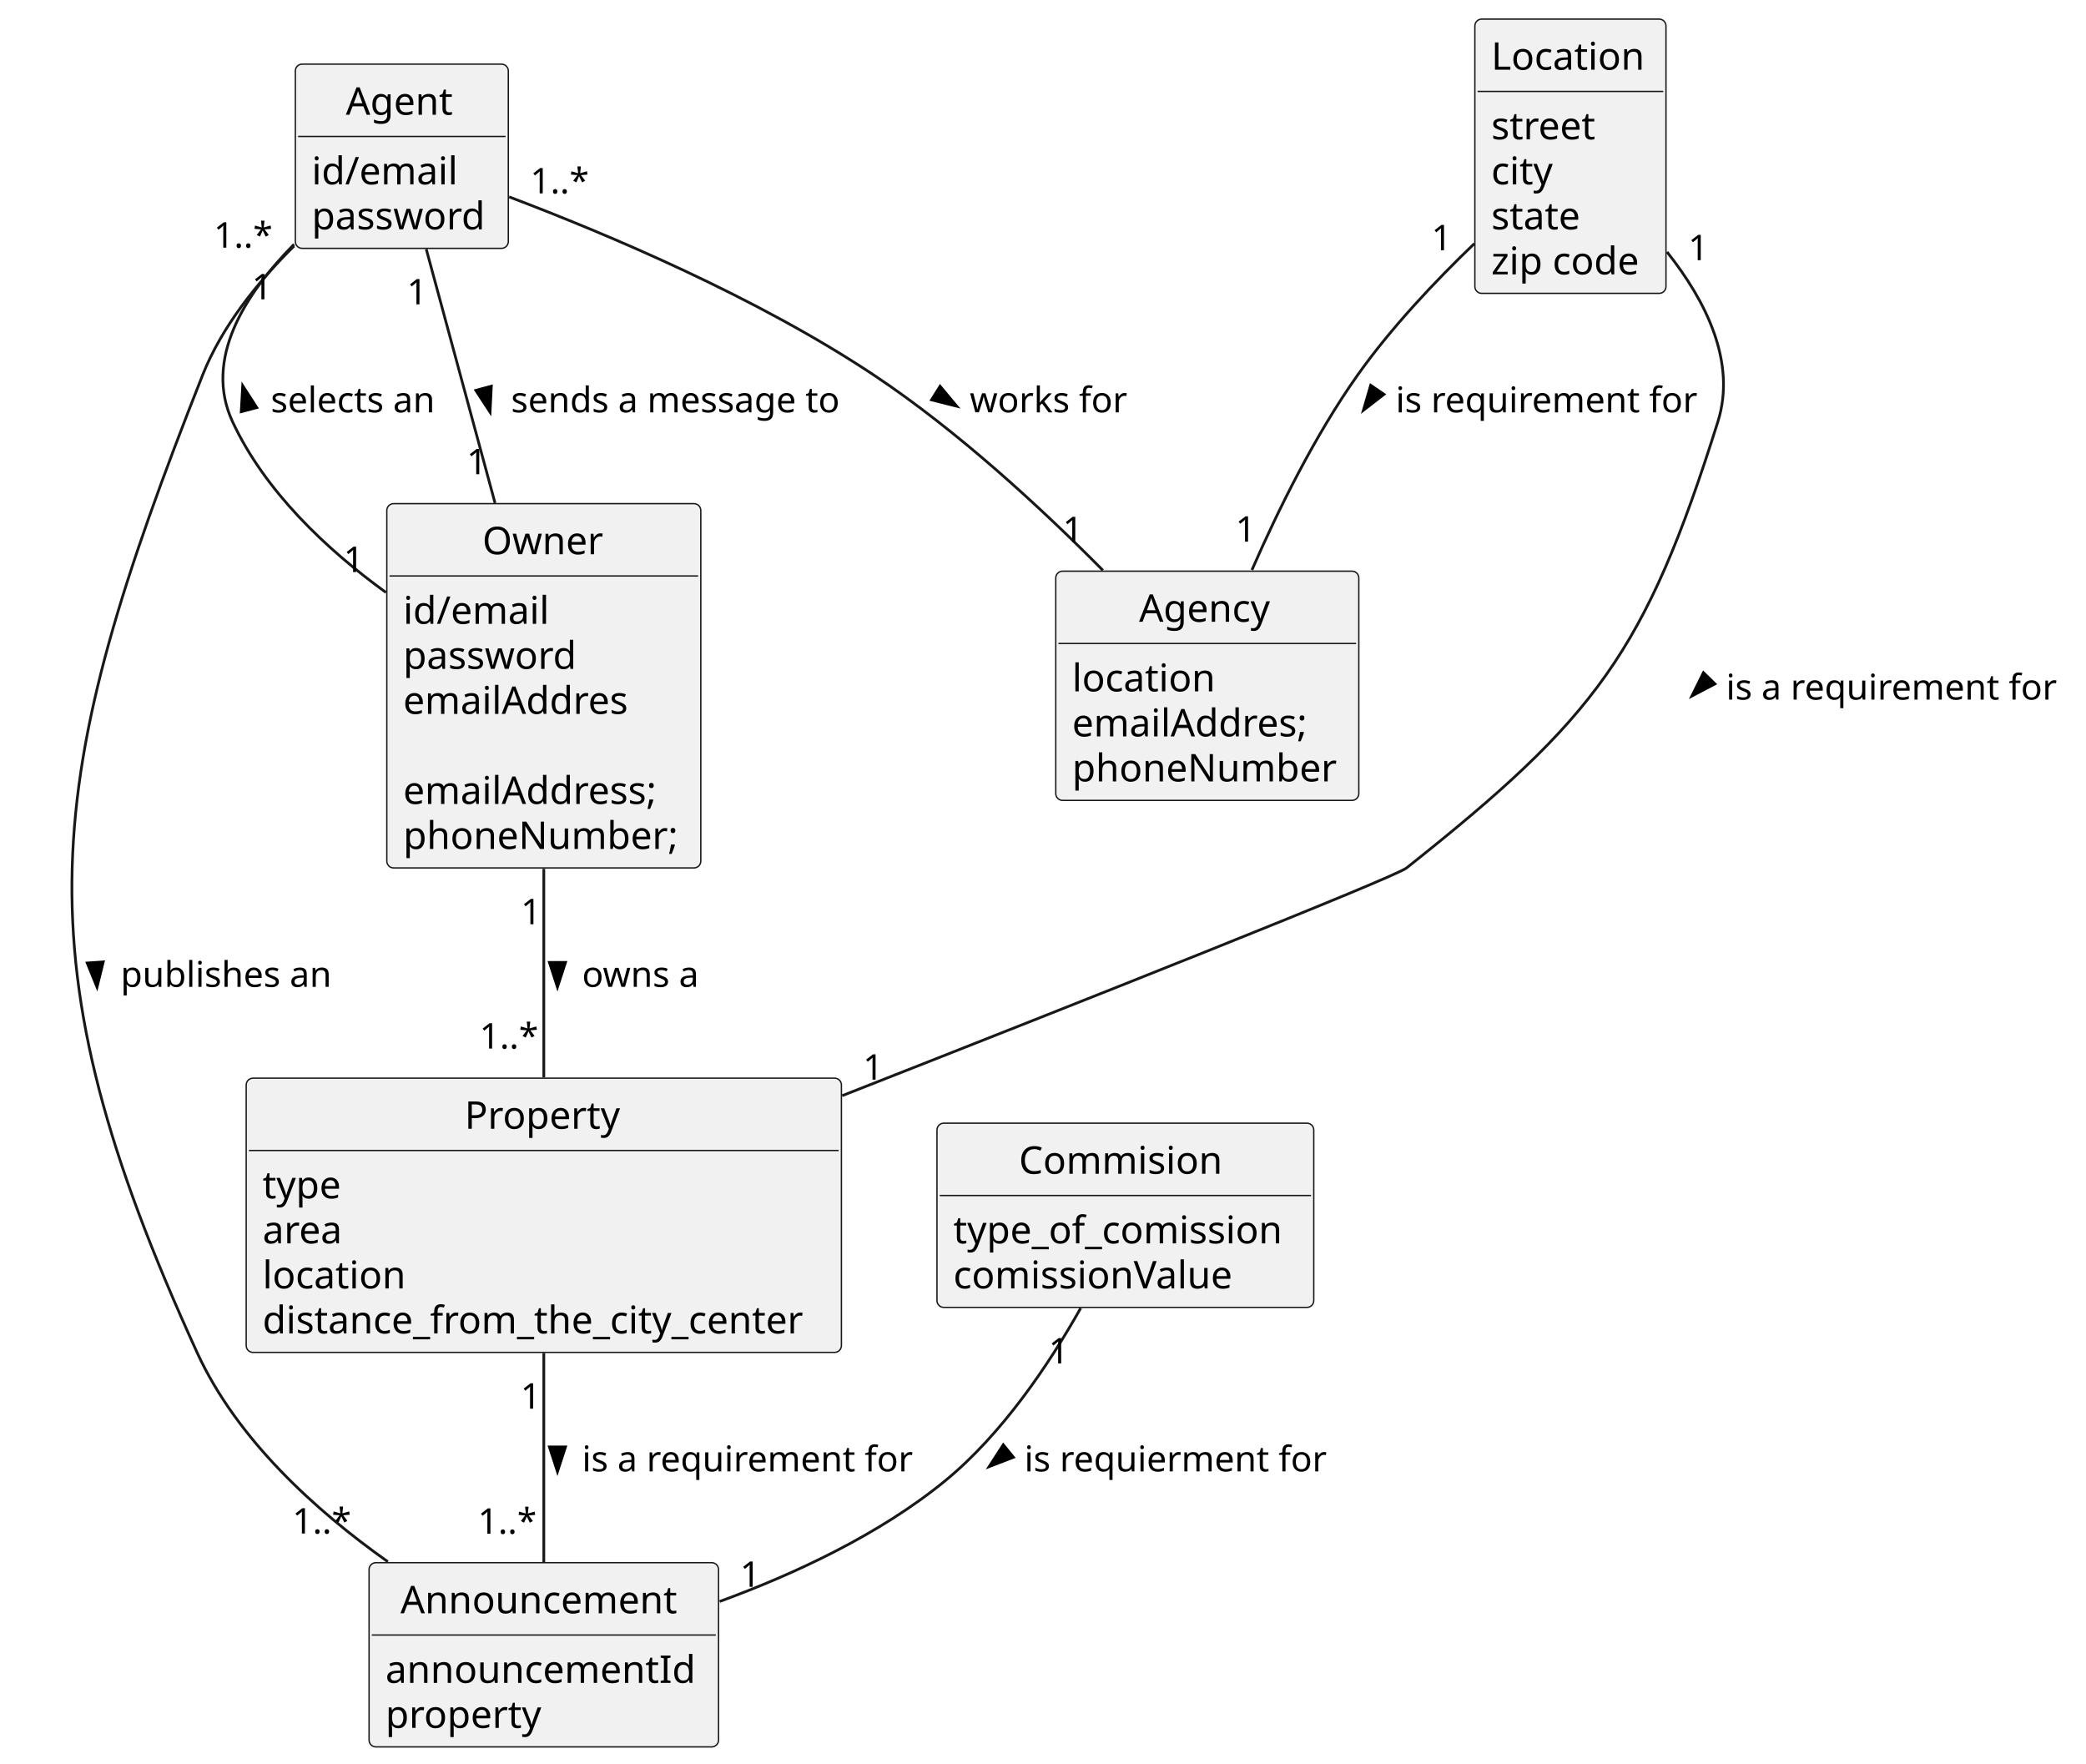
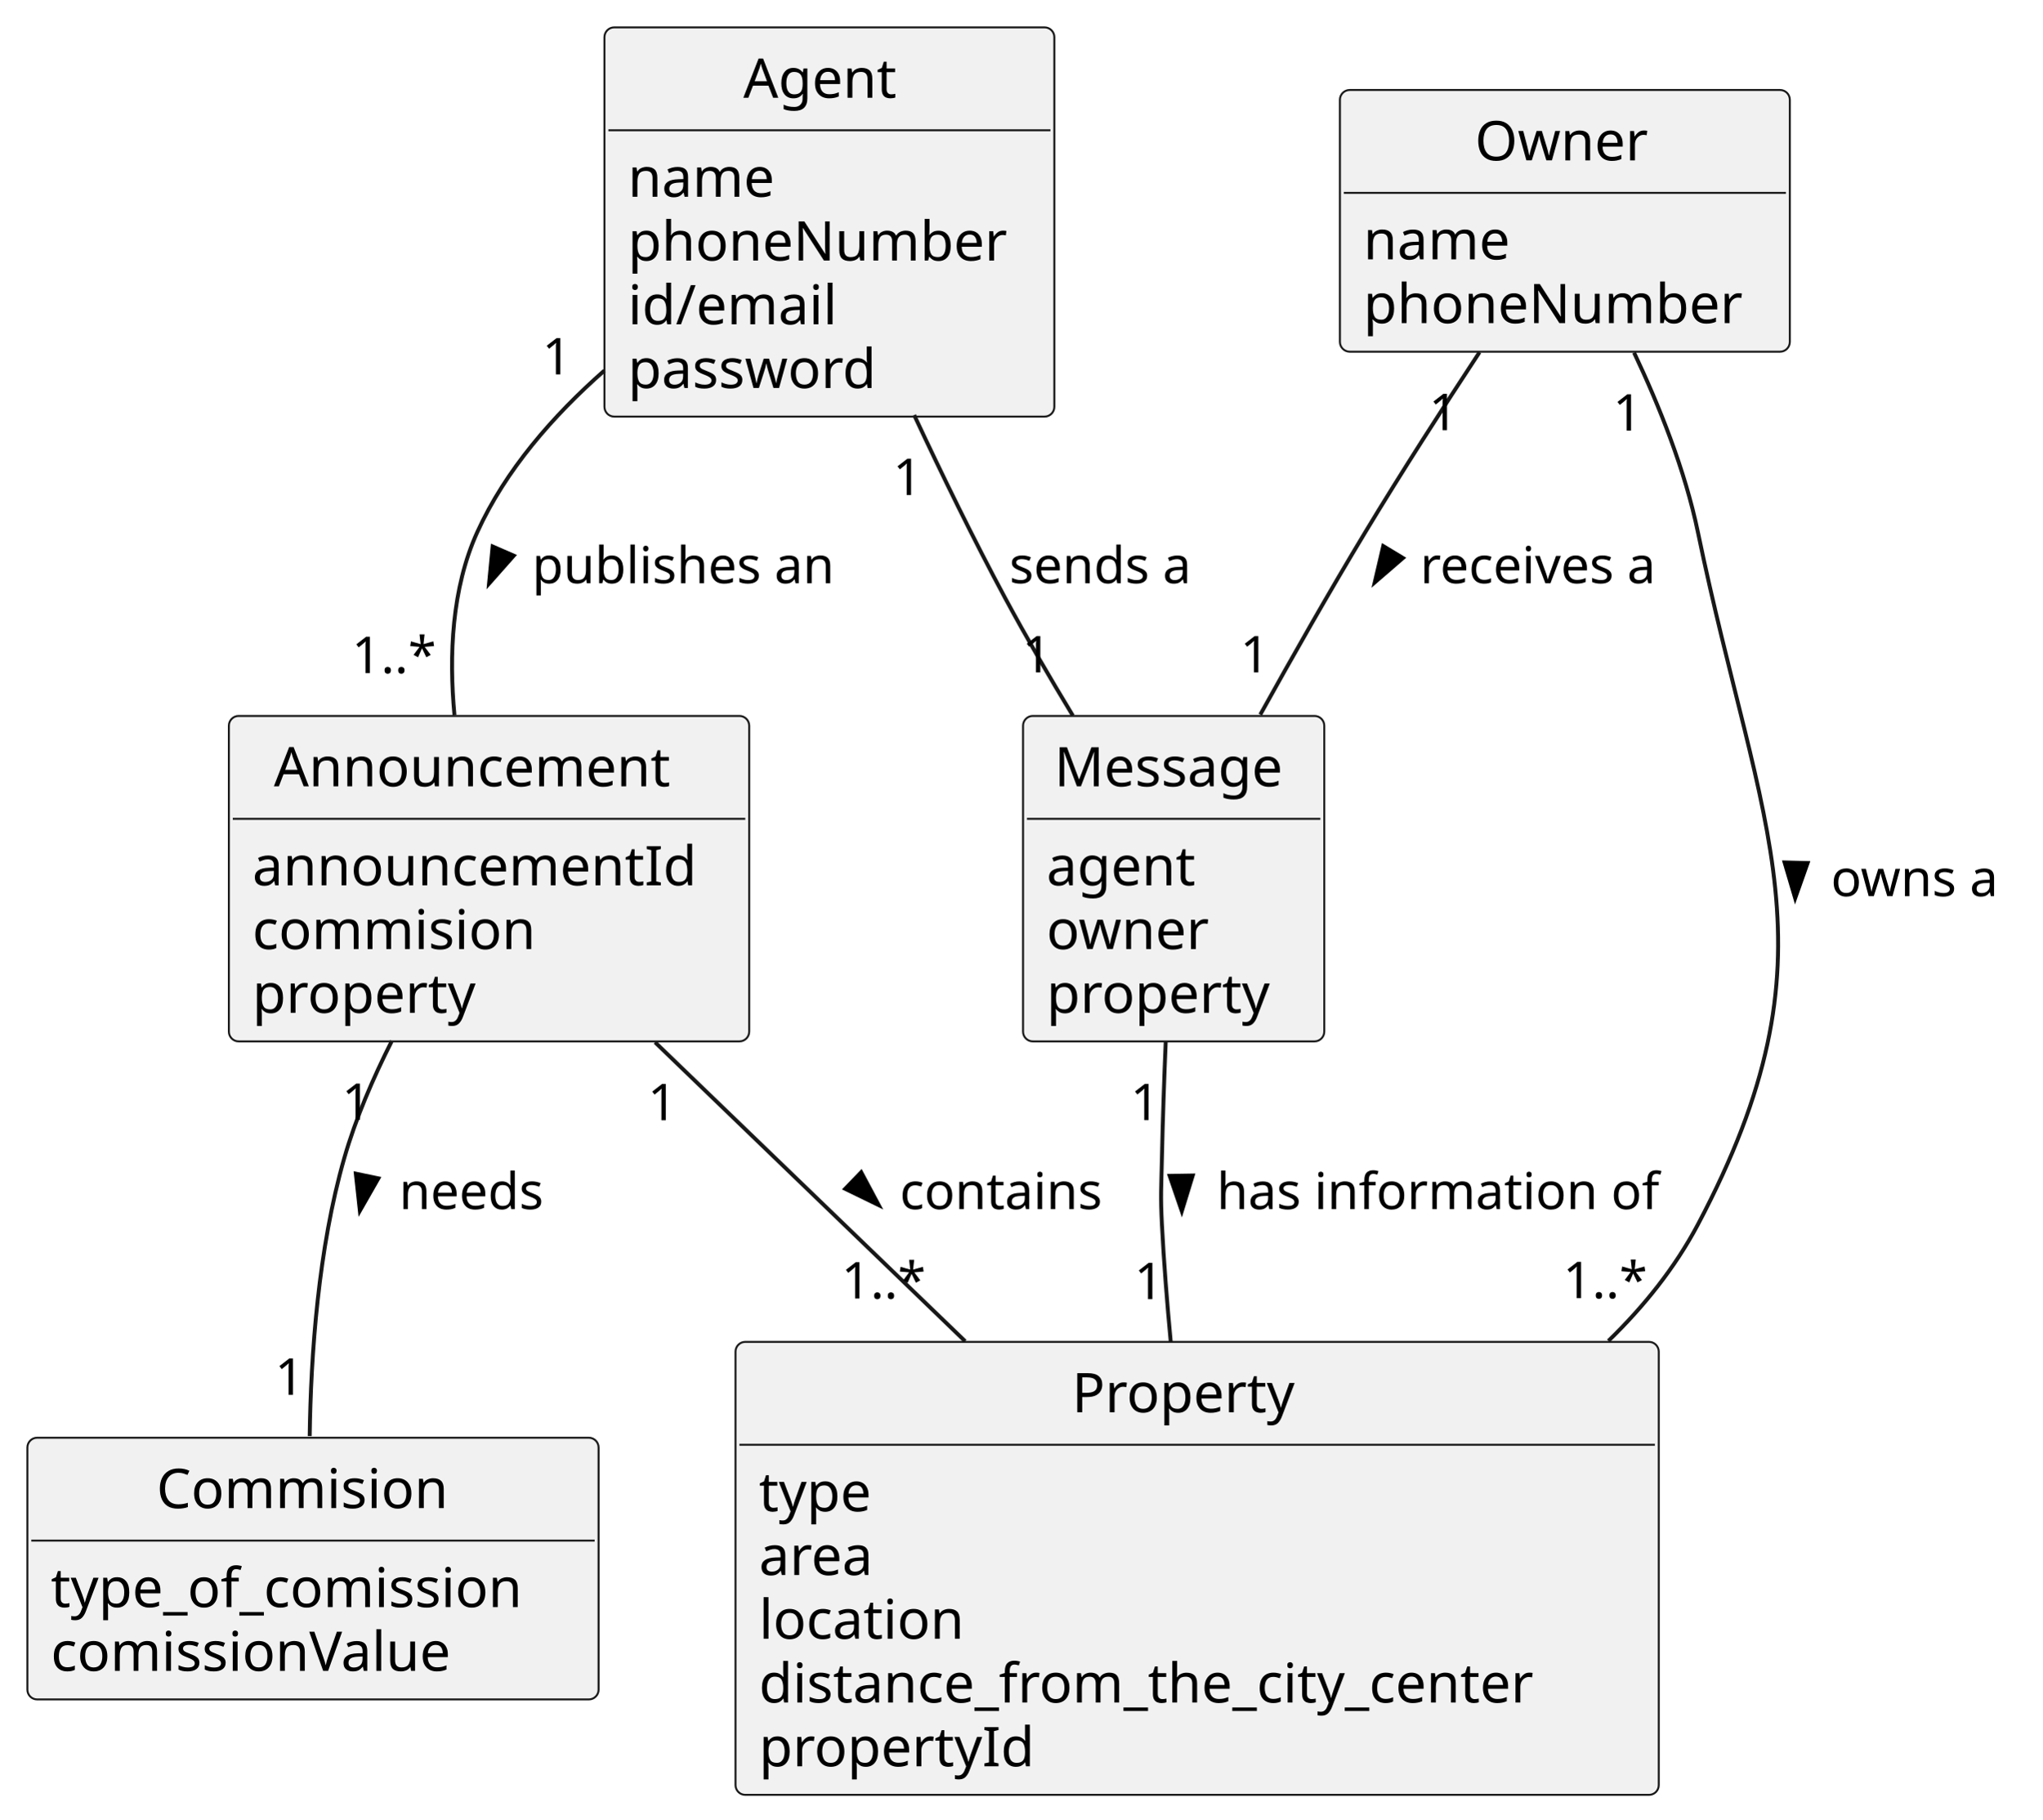
- <svg xmlns="http://www.w3.org/2000/svg" contentStyleType="text/css" height="646px" preserveAspectRatio="none" style="width:764px;height:646px;background:#FFFFFF;" version="1.1" viewBox="0 0 764 646" width="764px" zoomAndPan="magnify">
+ <svg xmlns="http://www.w3.org/2000/svg" contentStyleType="text/css" height="465px" preserveAspectRatio="none" style="width:522px;height:465px;background:#FFFFFF;" version="1.1" viewBox="0 0 522 465" width="522px" zoomAndPan="magnify">
  <defs />
  <g>
-     <g id="elem_Agency">
-       <rect codeLine="12" fill="#F1F1F1" height="83.953" id="Agency" rx="2.5" ry="2.5" style="stroke:#181818;stroke-width:0.5;" width="111" x="386.67" y="209.18" />
-       <text fill="#000000" font-family="sans-serif" font-size="14" lengthAdjust="spacing" textLength="50" x="417.17" y="227.715">Agency</text>
-       <line style="stroke:#181818;stroke-width:0.5;" x1="387.67" x2="496.67" y1="235.668" y2="235.668" />
-       <text fill="#000000" font-family="sans-serif" font-size="14" lengthAdjust="spacing" textLength="55" x="392.67" y="253.203">location</text>
-       <text fill="#000000" font-family="sans-serif" font-size="14" lengthAdjust="spacing" textLength="90" x="392.67" y="269.692">emailAddres;</text>
-       <text fill="#000000" font-family="sans-serif" font-size="14" lengthAdjust="spacing" textLength="99" x="392.67" y="286.18">phoneNumber</text>
-     </g>
    <g id="elem_Agent">
-       <rect codeLine="17" fill="#F1F1F1" height="67.465" id="Agent" rx="2.5" ry="2.5" style="stroke:#181818;stroke-width:0.5;" width="78" x="108.17" y="23.49" />
-       <text fill="#000000" font-family="sans-serif" font-size="14" lengthAdjust="spacing" textLength="41" x="126.67" y="42.025">Agent</text>
-       <line style="stroke:#181818;stroke-width:0.5;" x1="109.17" x2="185.17" y1="49.978" y2="49.978" />
-       <text fill="#000000" font-family="sans-serif" font-size="14" lengthAdjust="spacing" textLength="57" x="114.17" y="67.513">id/email</text>
-       <text fill="#000000" font-family="sans-serif" font-size="14" lengthAdjust="spacing" textLength="66" x="114.17" y="84.002">password</text>
-     </g>
-     <g id="elem_Location">
-       <rect codeLine="22" fill="#F1F1F1" height="100.441" id="Location" rx="2.5" ry="2.5" style="stroke:#181818;stroke-width:0.5;" width="70" x="540.17" y="7" />
-       <text fill="#000000" font-family="sans-serif" font-size="14" lengthAdjust="spacing" textLength="58" x="546.17" y="25.535">Location</text>
-       <line style="stroke:#181818;stroke-width:0.5;" x1="541.17" x2="609.17" y1="33.488" y2="33.488" />
-       <text fill="#000000" font-family="sans-serif" font-size="14" lengthAdjust="spacing" textLength="39" x="546.17" y="51.023">street</text>
-       <text fill="#000000" font-family="sans-serif" font-size="14" lengthAdjust="spacing" textLength="23" x="546.17" y="67.512">city</text>
-       <text fill="#000000" font-family="sans-serif" font-size="14" lengthAdjust="spacing" textLength="33" x="546.17" y="84">state</text>
-       <text fill="#000000" font-family="sans-serif" font-size="14" lengthAdjust="spacing" textLength="58" x="546.17" y="100.488">zip code</text>
+       <rect codeLine="12" fill="#F1F1F1" height="99.484" id="Agent" rx="2.5" ry="2.5" style="stroke:#181818;stroke-width:0.5;" width="115" x="154.5" y="7" />
+       <text fill="#000000" font-family="sans-serif" font-size="14" lengthAdjust="spacing" textLength="44" x="190" y="24.995">Agent</text>
+       <line style="stroke:#181818;stroke-width:0.5;" x1="155.5" x2="268.5" y1="33.297" y2="33.297" />
+       <text fill="#000000" font-family="sans-serif" font-size="14" lengthAdjust="spacing" textLength="40" x="160.5" y="50.292">name</text>
+       <text fill="#000000" font-family="sans-serif" font-size="14" lengthAdjust="spacing" textLength="103" x="160.5" y="66.589">phoneNumber</text>
+       <text fill="#000000" font-family="sans-serif" font-size="14" lengthAdjust="spacing" textLength="57" x="160.5" y="82.886">id/email</text>
+       <text fill="#000000" font-family="sans-serif" font-size="14" lengthAdjust="spacing" textLength="67" x="160.5" y="99.183">password</text>
    </g>
    <g id="elem_Owner">
-       <rect codeLine="29" fill="#F1F1F1" height="133.418" id="Owner" rx="2.5" ry="2.5" style="stroke:#181818;stroke-width:0.5;" width="115" x="141.67" y="184.45" />
-       <text fill="#000000" font-family="sans-serif" font-size="14" lengthAdjust="spacing" textLength="45" x="176.67" y="202.985">Owner</text>
-       <line style="stroke:#181818;stroke-width:0.5;" x1="142.67" x2="255.67" y1="210.938" y2="210.938" />
-       <text fill="#000000" font-family="sans-serif" font-size="14" lengthAdjust="spacing" textLength="57" x="147.67" y="228.473">id/email</text>
-       <text fill="#000000" font-family="sans-serif" font-size="14" lengthAdjust="spacing" textLength="66" x="147.67" y="244.962">password</text>
-       <text fill="#000000" font-family="sans-serif" font-size="14" lengthAdjust="spacing" textLength="86" x="147.67" y="261.45">emailAddres</text>
-       <text fill="#000000" font-family="sans-serif" font-size="14" lengthAdjust="spacing" textLength="4" x="147.67" y="277.938"> </text>
-       <text fill="#000000" font-family="sans-serif" font-size="14" lengthAdjust="spacing" textLength="97" x="147.67" y="294.427">emailAddress;</text>
-       <text fill="#000000" font-family="sans-serif" font-size="14" lengthAdjust="spacing" textLength="103" x="147.67" y="310.915">phoneNumber;</text>
+       <rect codeLine="18" fill="#F1F1F1" height="66.891" id="Owner" rx="2.5" ry="2.5" style="stroke:#181818;stroke-width:0.5;" width="115" x="342.5" y="23" />
+       <text fill="#000000" font-family="sans-serif" font-size="14" lengthAdjust="spacing" textLength="46" x="377" y="40.995">Owner</text>
+       <line style="stroke:#181818;stroke-width:0.5;" x1="343.5" x2="456.5" y1="49.297" y2="49.297" />
+       <text fill="#000000" font-family="sans-serif" font-size="14" lengthAdjust="spacing" textLength="40" x="348.5" y="66.292">name</text>
+       <text fill="#000000" font-family="sans-serif" font-size="14" lengthAdjust="spacing" textLength="103" x="348.5" y="82.589">phoneNumber</text>
+     </g>
+     <g id="elem_Message">
+       <rect codeLine="24" fill="#F1F1F1" height="83.188" id="Message" rx="2.5" ry="2.5" style="stroke:#181818;stroke-width:0.5;" width="77" x="261.5" y="183" />
+       <text fill="#000000" font-family="sans-serif" font-size="14" lengthAdjust="spacing" textLength="61" x="269.5" y="200.995">Message</text>
+       <line style="stroke:#181818;stroke-width:0.5;" x1="262.5" x2="337.5" y1="209.297" y2="209.297" />
+       <text fill="#000000" font-family="sans-serif" font-size="14" lengthAdjust="spacing" textLength="42" x="267.5" y="226.292">agent</text>
+       <text fill="#000000" font-family="sans-serif" font-size="14" lengthAdjust="spacing" textLength="44" x="267.5" y="242.589">owner</text>
+       <text fill="#000000" font-family="sans-serif" font-size="14" lengthAdjust="spacing" textLength="65" x="267.5" y="258.886">property</text>
    </g>
    <g id="elem_Property">
-       <rect codeLine="38" fill="#F1F1F1" height="100.441" id="Property" rx="2.5" ry="2.5" style="stroke:#181818;stroke-width:0.5;" width="218" x="90.17" y="394.86" />
-       <text fill="#000000" font-family="sans-serif" font-size="14" lengthAdjust="spacing" textLength="58" x="170.17" y="413.395">Property</text>
-       <line style="stroke:#181818;stroke-width:0.5;" x1="91.17" x2="307.17" y1="421.348" y2="421.348" />
-       <text fill="#000000" font-family="sans-serif" font-size="14" lengthAdjust="spacing" textLength="29" x="96.17" y="438.883">type</text>
-       <text fill="#000000" font-family="sans-serif" font-size="14" lengthAdjust="spacing" textLength="30" x="96.17" y="455.372">area</text>
-       <text fill="#000000" font-family="sans-serif" font-size="14" lengthAdjust="spacing" textLength="55" x="96.17" y="471.86">location</text>
-       <text fill="#000000" font-family="sans-serif" font-size="14" lengthAdjust="spacing" textLength="206" x="96.17" y="488.348">distance_from_the_city_center</text>
+       <rect codeLine="36" fill="#F1F1F1" height="115.781" id="Property" rx="2.5" ry="2.5" style="stroke:#181818;stroke-width:0.5;" width="236" x="188" y="343" />
+       <text fill="#000000" font-family="sans-serif" font-size="14" lengthAdjust="spacing" textLength="64" x="274" y="360.995">Property</text>
+       <line style="stroke:#181818;stroke-width:0.5;" x1="189" x2="423" y1="369.297" y2="369.297" />
+       <text fill="#000000" font-family="sans-serif" font-size="14" lengthAdjust="spacing" textLength="34" x="194" y="386.292">type</text>
+       <text fill="#000000" font-family="sans-serif" font-size="14" lengthAdjust="spacing" textLength="31" x="194" y="402.589">area</text>
+       <text fill="#000000" font-family="sans-serif" font-size="14" lengthAdjust="spacing" textLength="58" x="194" y="418.886">location</text>
+       <text fill="#000000" font-family="sans-serif" font-size="14" lengthAdjust="spacing" textLength="224" x="194" y="435.183">distance_from_the_city_center</text>
+       <text fill="#000000" font-family="sans-serif" font-size="14" lengthAdjust="spacing" textLength="78" x="194" y="451.479">propertyId</text>
    </g>
    <g id="elem_Announcement">
-       <rect codeLine="45" fill="#F1F1F1" height="67.465" id="Announcement" rx="2.5" ry="2.5" style="stroke:#181818;stroke-width:0.5;" width="128" x="135.17" y="572.31" />
-       <text fill="#000000" font-family="sans-serif" font-size="14" lengthAdjust="spacing" textLength="105" x="146.67" y="590.845">Announcement</text>
-       <line style="stroke:#181818;stroke-width:0.5;" x1="136.17" x2="262.17" y1="598.798" y2="598.798" />
-       <text fill="#000000" font-family="sans-serif" font-size="14" lengthAdjust="spacing" textLength="116" x="141.17" y="616.333">announcementId</text>
-       <text fill="#000000" font-family="sans-serif" font-size="14" lengthAdjust="spacing" textLength="59" x="141.17" y="632.822">property</text>
+       <rect codeLine="45" fill="#F1F1F1" height="83.188" id="Announcement" rx="2.5" ry="2.5" style="stroke:#181818;stroke-width:0.5;" width="133" x="58.5" y="183" />
+       <text fill="#000000" font-family="sans-serif" font-size="14" lengthAdjust="spacing" textLength="110" x="70" y="200.995">Announcement</text>
+       <line style="stroke:#181818;stroke-width:0.5;" x1="59.5" x2="190.5" y1="209.297" y2="209.297" />
+       <text fill="#000000" font-family="sans-serif" font-size="14" lengthAdjust="spacing" textLength="121" x="64.5" y="226.292">announcementId</text>
+       <text fill="#000000" font-family="sans-serif" font-size="14" lengthAdjust="spacing" textLength="78" x="64.5" y="242.589">commision</text>
+       <text fill="#000000" font-family="sans-serif" font-size="14" lengthAdjust="spacing" textLength="65" x="64.5" y="258.886">property</text>
    </g>
    <g id="elem_Commision">
-       <rect codeLine="49" fill="#F1F1F1" height="67.465" id="Commision" rx="2.5" ry="2.5" style="stroke:#181818;stroke-width:0.5;" width="138" x="343.17" y="411.35" />
-       <text fill="#000000" font-family="sans-serif" font-size="14" lengthAdjust="spacing" textLength="78" x="373.17" y="429.885">Commision</text>
-       <line style="stroke:#181818;stroke-width:0.5;" x1="344.17" x2="480.17" y1="437.838" y2="437.838" />
-       <text fill="#000000" font-family="sans-serif" font-size="14" lengthAdjust="spacing" textLength="126" x="349.17" y="455.373">type_of_comission</text>
-       <text fill="#000000" font-family="sans-serif" font-size="14" lengthAdjust="spacing" textLength="107" x="349.17" y="471.862">comissionValue</text>
-     </g>
-     <g id="link_Owner_Agent">
-       <path codeLine="54" d="M141.35,216.98 C119.51,201.12 97.07,179.98 85.17,154.45 C74.51,131.57 89.69,107.71 107.69,89.47 " fill="none" id="Owner-Agent" style="stroke:#181818;stroke-width:1.0;" />
-       <polygon fill="#000000" points="88.894,141.271,88.361,150.767,94.044,149.266,88.894,141.271" style="stroke:#000000;stroke-width:1.0;" />
-       <text fill="#000000" font-family="sans-serif" font-size="13" lengthAdjust="spacing" textLength="63" x="99.17" y="151.018">selects an</text>
-       <text fill="#000000" font-family="sans-serif" font-size="13" lengthAdjust="spacing" textLength="8" x="125.816" y="209.488">1</text>
-       <text fill="#000000" font-family="sans-serif" font-size="13" lengthAdjust="spacing" textLength="22" x="78.276" y="90.696">1..*</text>
-     </g>
-     <g id="link_Agent_Owner">
-       <path codeLine="62" d="M156.11,91.22 C163.02,116.73 172.81,152.86 181.31,184.24 " fill="none" id="Agent-Owner" style="stroke:#181818;stroke-width:1.0;" />
-       <polygon fill="#000000" points="179.477,150.931,179.949,141.432,174.276,142.969,179.477,150.931" style="stroke:#000000;stroke-width:1.0;" />
-       <text fill="#000000" font-family="sans-serif" font-size="13" lengthAdjust="spacing" textLength="124" x="187.17" y="151.018">sends a message to</text>
-       <text fill="#000000" font-family="sans-serif" font-size="13" lengthAdjust="spacing" textLength="8" x="149.021" y="111.468">1</text>
-       <text fill="#000000" font-family="sans-serif" font-size="13" lengthAdjust="spacing" textLength="8" x="170.919" y="173.686">1</text>
+       <rect codeLine="50" fill="#F1F1F1" height="66.891" id="Commision" rx="2.5" ry="2.5" style="stroke:#181818;stroke-width:0.5;" width="146" x="7" y="367.5" />
+       <text fill="#000000" font-family="sans-serif" font-size="14" lengthAdjust="spacing" textLength="80" x="40" y="385.495">Commision</text>
+       <line style="stroke:#181818;stroke-width:0.5;" x1="8" x2="152" y1="393.797" y2="393.797" />
+       <text fill="#000000" font-family="sans-serif" font-size="14" lengthAdjust="spacing" textLength="134" x="13" y="410.792">type_of_comission</text>
+       <text fill="#000000" font-family="sans-serif" font-size="14" lengthAdjust="spacing" textLength="110" x="13" y="427.089">comissionValue</text>
    </g>
    <g id="link_Owner_Property">
-       <path codeLine="55" d="M199.17,318.21 C199.17,343.25 199.17,371.32 199.17,394.59 " fill="none" id="Owner-Property" style="stroke:#181818;stroke-width:1.0;" />
-       <polygon fill="#000000" points="204.17,361.515,207.109,352.47,201.231,352.47,204.17,361.515" style="stroke:#000000;stroke-width:1.0;" />
-       <text fill="#000000" font-family="sans-serif" font-size="13" lengthAdjust="spacing" textLength="44" x="213.17" y="361.428">owns a</text>
-       <text fill="#000000" font-family="sans-serif" font-size="13" lengthAdjust="spacing" textLength="8" x="190.757" y="338.482">1</text>
-       <text fill="#000000" font-family="sans-serif" font-size="13" lengthAdjust="spacing" textLength="22" x="175.623" y="384.025">1..*</text>
+       <path codeLine="55" d="M417.688,90.126 C424.185,103.868 430.745,120.294 434,136 C449.965,213.03 470.808,243.476 434,313 C428.154,324.042 420.208,333.943 411.119,342.754 " fill="none" id="Owner-Property" style="stroke:#181818;stroke-width:1.0;" />
+       <polygon fill="#000000" points="458.87,229.565,462.043,220.599,456.167,220.446,458.87,229.565" style="stroke:#000000;stroke-width:1.0;" />
+       <text fill="#000000" font-family="sans-serif" font-size="13" lengthAdjust="spacing" textLength="46" x="468" y="229.067">owns a</text>
+       <text fill="#000000" font-family="sans-serif" font-size="13" lengthAdjust="spacing" textLength="8" x="412.297" y="110.056">1</text>
+       <text fill="#000000" font-family="sans-serif" font-size="13" lengthAdjust="spacing" textLength="23" x="399.529" y="331.829">1..*</text>
    </g>
    <g id="link_Agent_Announcement">
-       <path codeLine="56" d="M107.7,90.09 C94.45,103.21 81.25,119.53 74.17,137.45 C15.74,285.38 6,350.67 72.17,495.31 C86.72,527.1 115.54,553.2 142.05,571.96 " fill="none" id="Agent-Announcement" style="stroke:#181818;stroke-width:1.0;" />
-       <polygon fill="#000000" points="35.526,361.503,37.814,352.272,31.951,352.689,35.526,361.503" style="stroke:#000000;stroke-width:1.0;" />
-       <text fill="#000000" font-family="sans-serif" font-size="13" lengthAdjust="spacing" textLength="80" x="44.17" y="361.428">publishes an</text>
-       <text fill="#000000" font-family="sans-serif" font-size="13" lengthAdjust="spacing" textLength="8" x="92.229" y="109.623">1</text>
-       <text fill="#000000" font-family="sans-serif" font-size="13" lengthAdjust="spacing" textLength="22" x="107.065" y="561.631">1..*</text>
+       <path codeLine="56" d="M154.474,94.721 C141.377,106.244 129.209,120.146 122,136 C115.457,150.39 114.725,167.529 116.163,182.809 " fill="none" id="Agent-Announcement" style="stroke:#181818;stroke-width:1.0;" />
+       <polygon fill="#000000" points="125.006,149.151,131.308,142.029,125.918,139.685,125.006,149.151" style="stroke:#000000;stroke-width:1.0;" />
+       <text fill="#000000" font-family="sans-serif" font-size="13" lengthAdjust="spacing" textLength="80" x="136" y="149.067">publishes an</text>
+       <text fill="#000000" font-family="sans-serif" font-size="13" lengthAdjust="spacing" textLength="8" x="138.591" y="95.701">1</text>
+       <text fill="#000000" font-family="sans-serif" font-size="13" lengthAdjust="spacing" textLength="23" x="89.921" y="172.032">1..*</text>
    </g>
-     <g id="link_Agent_Agency">
-       <path codeLine="57" d="M186.46,72.1 C222.78,85.86 277.42,108.97 320.17,137.45 C350.77,157.83 381.15,185.87 403.94,208.88 " fill="none" id="Agent-Agency" style="stroke:#181818;stroke-width:1.0;" />
-       <polygon fill="#000000" points="350.402,148.767,344.31,141.464,341.181,146.44,350.402,148.767" style="stroke:#000000;stroke-width:1.0;" />
-       <text fill="#000000" font-family="sans-serif" font-size="13" lengthAdjust="spacing" textLength="60" x="355.17" y="151.018">works for</text>
-       <text fill="#000000" font-family="sans-serif" font-size="13" lengthAdjust="spacing" textLength="22" x="194.161" y="70.822">1..*</text>
-       <text fill="#000000" font-family="sans-serif" font-size="13" lengthAdjust="spacing" textLength="8" x="389.21" y="198.54">1</text>
+     <g id="link_Announcement_Property">
+       <path codeLine="57" d="M167.436,266.412 C191.051,289.179 220.816,317.875 246.701,342.83 " fill="none" id="Announcement-Property" style="stroke:#181818;stroke-width:1.0;" />
+       <polygon fill="#000000" points="224.6,308.037,220.128,299.643,216.048,303.875,224.6,308.037" style="stroke:#000000;stroke-width:1.0;" />
+       <text fill="#000000" font-family="sans-serif" font-size="13" lengthAdjust="spacing" textLength="54" x="230" y="309.067">contains</text>
+       <text fill="#000000" font-family="sans-serif" font-size="13" lengthAdjust="spacing" textLength="8" x="165.562" y="286.35">1</text>
+       <text fill="#000000" font-family="sans-serif" font-size="13" lengthAdjust="spacing" textLength="23" x="215.072" y="331.915">1..*</text>
    </g>
-     <g id="link_Property_Announcement">
-       <path codeLine="58" d="M199.17,495.51 C199.17,520.48 199.17,550.09 199.17,572.23 " fill="none" id="Property-Announcement" style="stroke:#181818;stroke-width:1.0;" />
-       <polygon fill="#000000" points="204.17,538.965,207.109,529.92,201.231,529.92,204.17,538.965" style="stroke:#000000;stroke-width:1.0;" />
-       <text fill="#000000" font-family="sans-serif" font-size="13" lengthAdjust="spacing" textLength="124" x="213.17" y="538.878">is a requirement for</text>
-       <text fill="#000000" font-family="sans-serif" font-size="13" lengthAdjust="spacing" textLength="8" x="190.632" y="515.884">1</text>
-       <text fill="#000000" font-family="sans-serif" font-size="13" lengthAdjust="spacing" textLength="22" x="175.004" y="561.696">1..*</text>
+     <g id="link_Announcement_Commision">
+       <path codeLine="58" d="M100.153,266.075 C95.344,275.589 90.904,285.904 88,296 C81.343,319.147 79.444,346.313 79.156,367.075 " fill="none" id="Announcement-Commision" style="stroke:#181818;stroke-width:1.0;" />
+       <polygon fill="#000000" points="91.982,309.462,96.701,301.204,90.946,300.008,91.982,309.462" style="stroke:#000000;stroke-width:1.0;" />
+       <text fill="#000000" font-family="sans-serif" font-size="13" lengthAdjust="spacing" textLength="39" x="102" y="309.067">needs</text>
+       <text fill="#000000" font-family="sans-serif" font-size="13" lengthAdjust="spacing" textLength="8" x="87.376" y="286.265">1</text>
+       <text fill="#000000" font-family="sans-serif" font-size="13" lengthAdjust="spacing" textLength="8" x="70.262" y="356.528">1</text>
    </g>
-     <g id="link_Location_Property">
-       <path codeLine="59" d="M610.54,92.27 C624.63,110 636.07,132.52 629.17,154.45 C602.62,238.93 584.54,262.81 515.17,317.86 C510.73,321.39 398.01,366.07 308.45,401.28 " fill="none" id="Location-Property" style="stroke:#181818;stroke-width:1.0;" />
-       <polygon fill="#000000" points="619.675,254.881,628.099,250.467,623.896,246.358,619.675,254.881" style="stroke:#000000;stroke-width:1.0;" />
-       <text fill="#000000" font-family="sans-serif" font-size="13" lengthAdjust="spacing" textLength="124" x="632.17" y="256.218">is a requirement for</text>
-       <text fill="#000000" font-family="sans-serif" font-size="13" lengthAdjust="spacing" textLength="8" x="618.291" y="95.293">1</text>
-       <text fill="#000000" font-family="sans-serif" font-size="13" lengthAdjust="spacing" textLength="8" x="316.061" y="395.412">1</text>
+     <g id="link_Owner_Message">
+       <path codeLine="59" d="M378.175,90.043 C368.958,104.052 358.242,120.697 349,136 C339.909,151.053 330.364,167.848 322.139,182.667 " fill="none" id="Owner-Message" style="stroke:#181818;stroke-width:1.0;" />
+       <polygon fill="#000000" points="351.412,148.844,358.608,142.627,353.579,139.584,351.412,148.844" style="stroke:#000000;stroke-width:1.0;" />
+       <text fill="#000000" font-family="sans-serif" font-size="13" lengthAdjust="spacing" textLength="66" x="363" y="149.067">receives a</text>
+       <text fill="#000000" font-family="sans-serif" font-size="13" lengthAdjust="spacing" textLength="8" x="365.252" y="109.957">1</text>
+       <text fill="#000000" font-family="sans-serif" font-size="13" lengthAdjust="spacing" textLength="8" x="317.03" y="171.867">1</text>
    </g>
-     <g id="link_Location_Agency">
-       <path codeLine="60" d="M539.97,89.22 C525.56,103.05 509.44,120.11 497.17,137.45 C481.58,159.48 468.19,186.62 458.52,208.74 " fill="none" id="Location-Agency" style="stroke:#181818;stroke-width:1.0;" />
-       <polygon fill="#000000" points="499.354,150.237,506.877,144.418,502.019,141.107,499.354,150.237" style="stroke:#000000;stroke-width:1.0;" />
-       <text fill="#000000" font-family="sans-serif" font-size="13" lengthAdjust="spacing" textLength="113" x="511.17" y="151.018">is requirement for</text>
-       <text fill="#000000" font-family="sans-serif" font-size="13" lengthAdjust="spacing" textLength="8" x="524.253" y="91.642">1</text>
-       <text fill="#000000" font-family="sans-serif" font-size="13" lengthAdjust="spacing" textLength="8" x="452.488" y="198.378">1</text>
+     <g id="link_Agent_Message">
+       <path codeLine="60" d="M233.669,106.094 C240.769,121.286 248.918,137.993 257,153 C262.302,162.845 268.366,173.236 274.234,182.926 " fill="none" id="Agent-Message" style="stroke:#181818;stroke-width:1.0;" />
+       <text fill="#000000" font-family="sans-serif" font-size="13" lengthAdjust="spacing" textLength="50" x="258" y="149.067">sends a</text>
+       <text fill="#000000" font-family="sans-serif" font-size="13" lengthAdjust="spacing" textLength="8" x="228.264" y="126.521">1</text>
+       <text fill="#000000" font-family="sans-serif" font-size="13" lengthAdjust="spacing" textLength="8" x="261.304" y="171.861">1</text>
    </g>
-     <g id="link_Commision_Announcement">
-       <path codeLine="61" d="M395.8,479.09 C384.27,499.54 367.17,525.1 346.17,542.31 C322.13,562 290.99,576.47 263.57,586.52 " fill="none" id="Commision-Announcement" style="stroke:#181818;stroke-width:1.0;" />
-       <polygon fill="#000000" points="362.289,537.118,371.163,533.696,367.456,529.134,362.289,537.118" style="stroke:#000000;stroke-width:1.0;" />
-       <text fill="#000000" font-family="sans-serif" font-size="13" lengthAdjust="spacing" textLength="117" x="375.17" y="538.878">is requierment  for</text>
-       <text fill="#000000" font-family="sans-serif" font-size="13" lengthAdjust="spacing" textLength="8" x="384.044" y="499.34">1</text>
-       <text fill="#000000" font-family="sans-serif" font-size="13" lengthAdjust="spacing" textLength="8" x="271.051" y="581.15">1</text>
+     <g id="link_Message_Property">
+       <path codeLine="61" d="M297.976,266.126 C297.57,275.906 297.206,286.324 297,296 C296.839,303.554 296.611,305.454 297,313 C297.501,322.705 298.313,332.996 299.251,342.972 " fill="none" id="Message-Property" style="stroke:#181818;stroke-width:1.0;" />
+       <polygon fill="#000000" points="302.083,309.566,304.871,300.473,298.994,300.571,302.083,309.566" style="stroke:#000000;stroke-width:1.0;" />
+       <text fill="#000000" font-family="sans-serif" font-size="13" lengthAdjust="spacing" textLength="118" x="311" y="309.067">has information of</text>
+       <text fill="#000000" font-family="sans-serif" font-size="13" lengthAdjust="spacing" textLength="8" x="288.978" y="286.325">1</text>
+       <text fill="#000000" font-family="sans-serif" font-size="13" lengthAdjust="spacing" textLength="8" x="289.941" y="332.074">1</text>
    </g>
  </g>
</svg>
